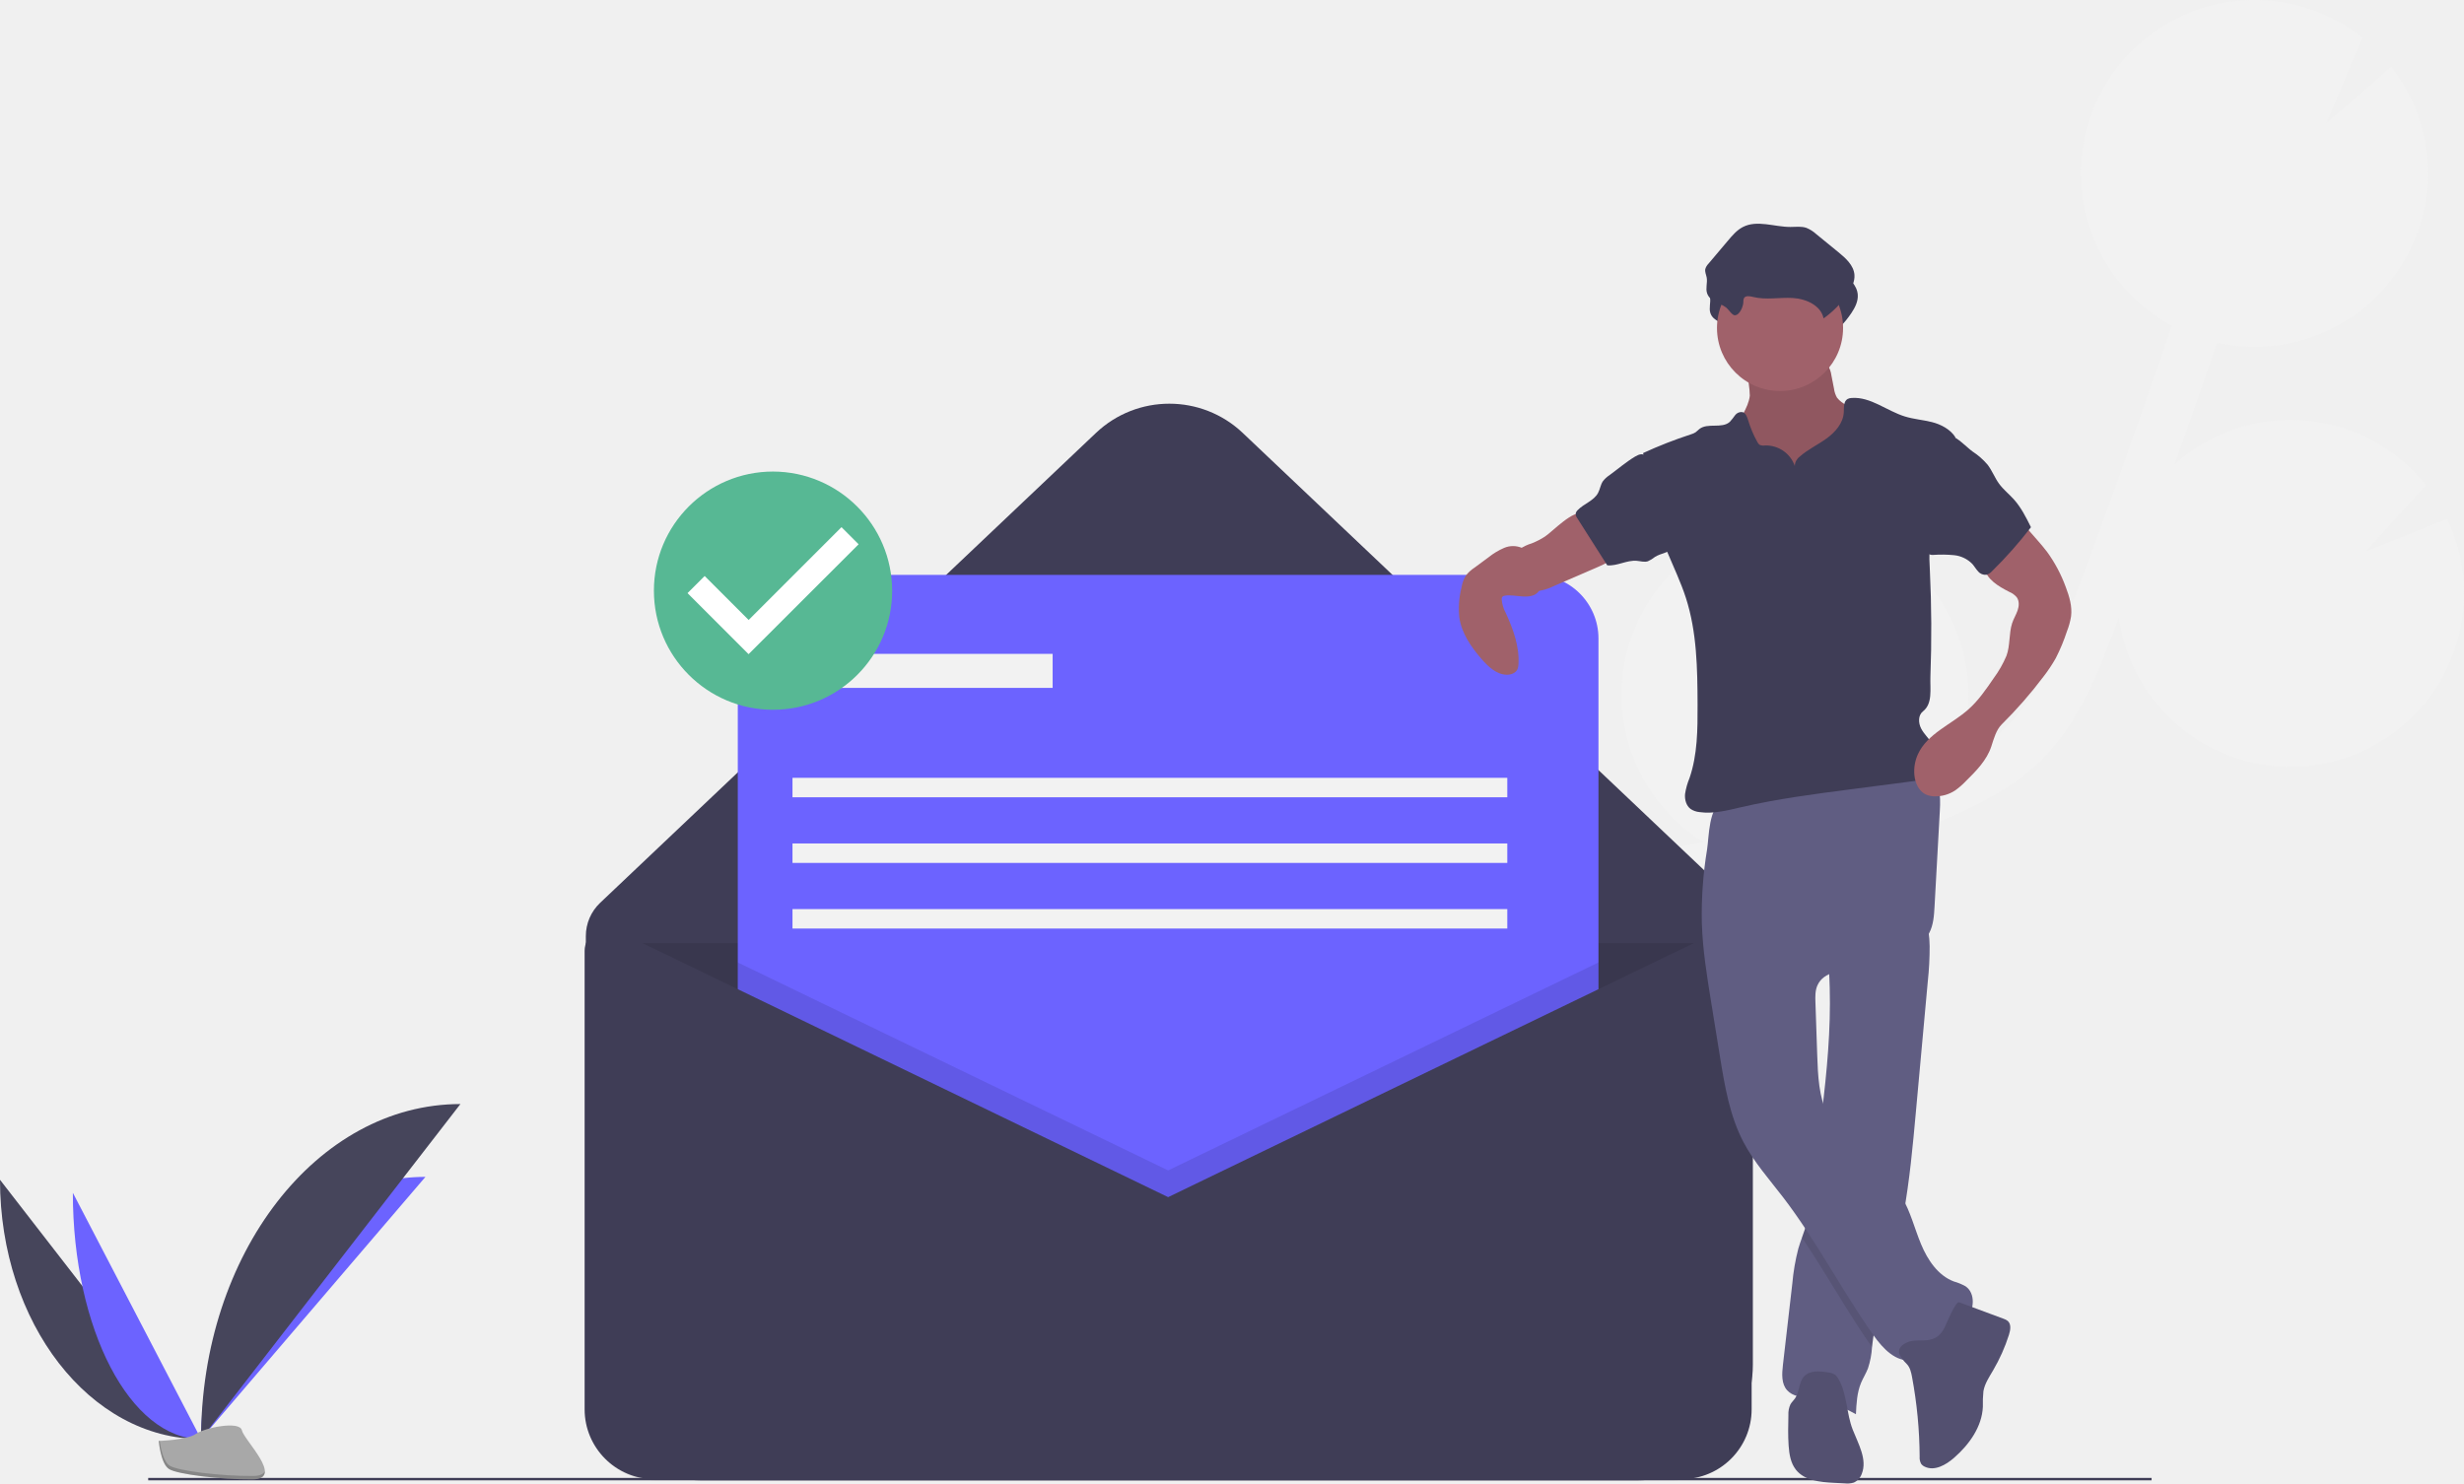
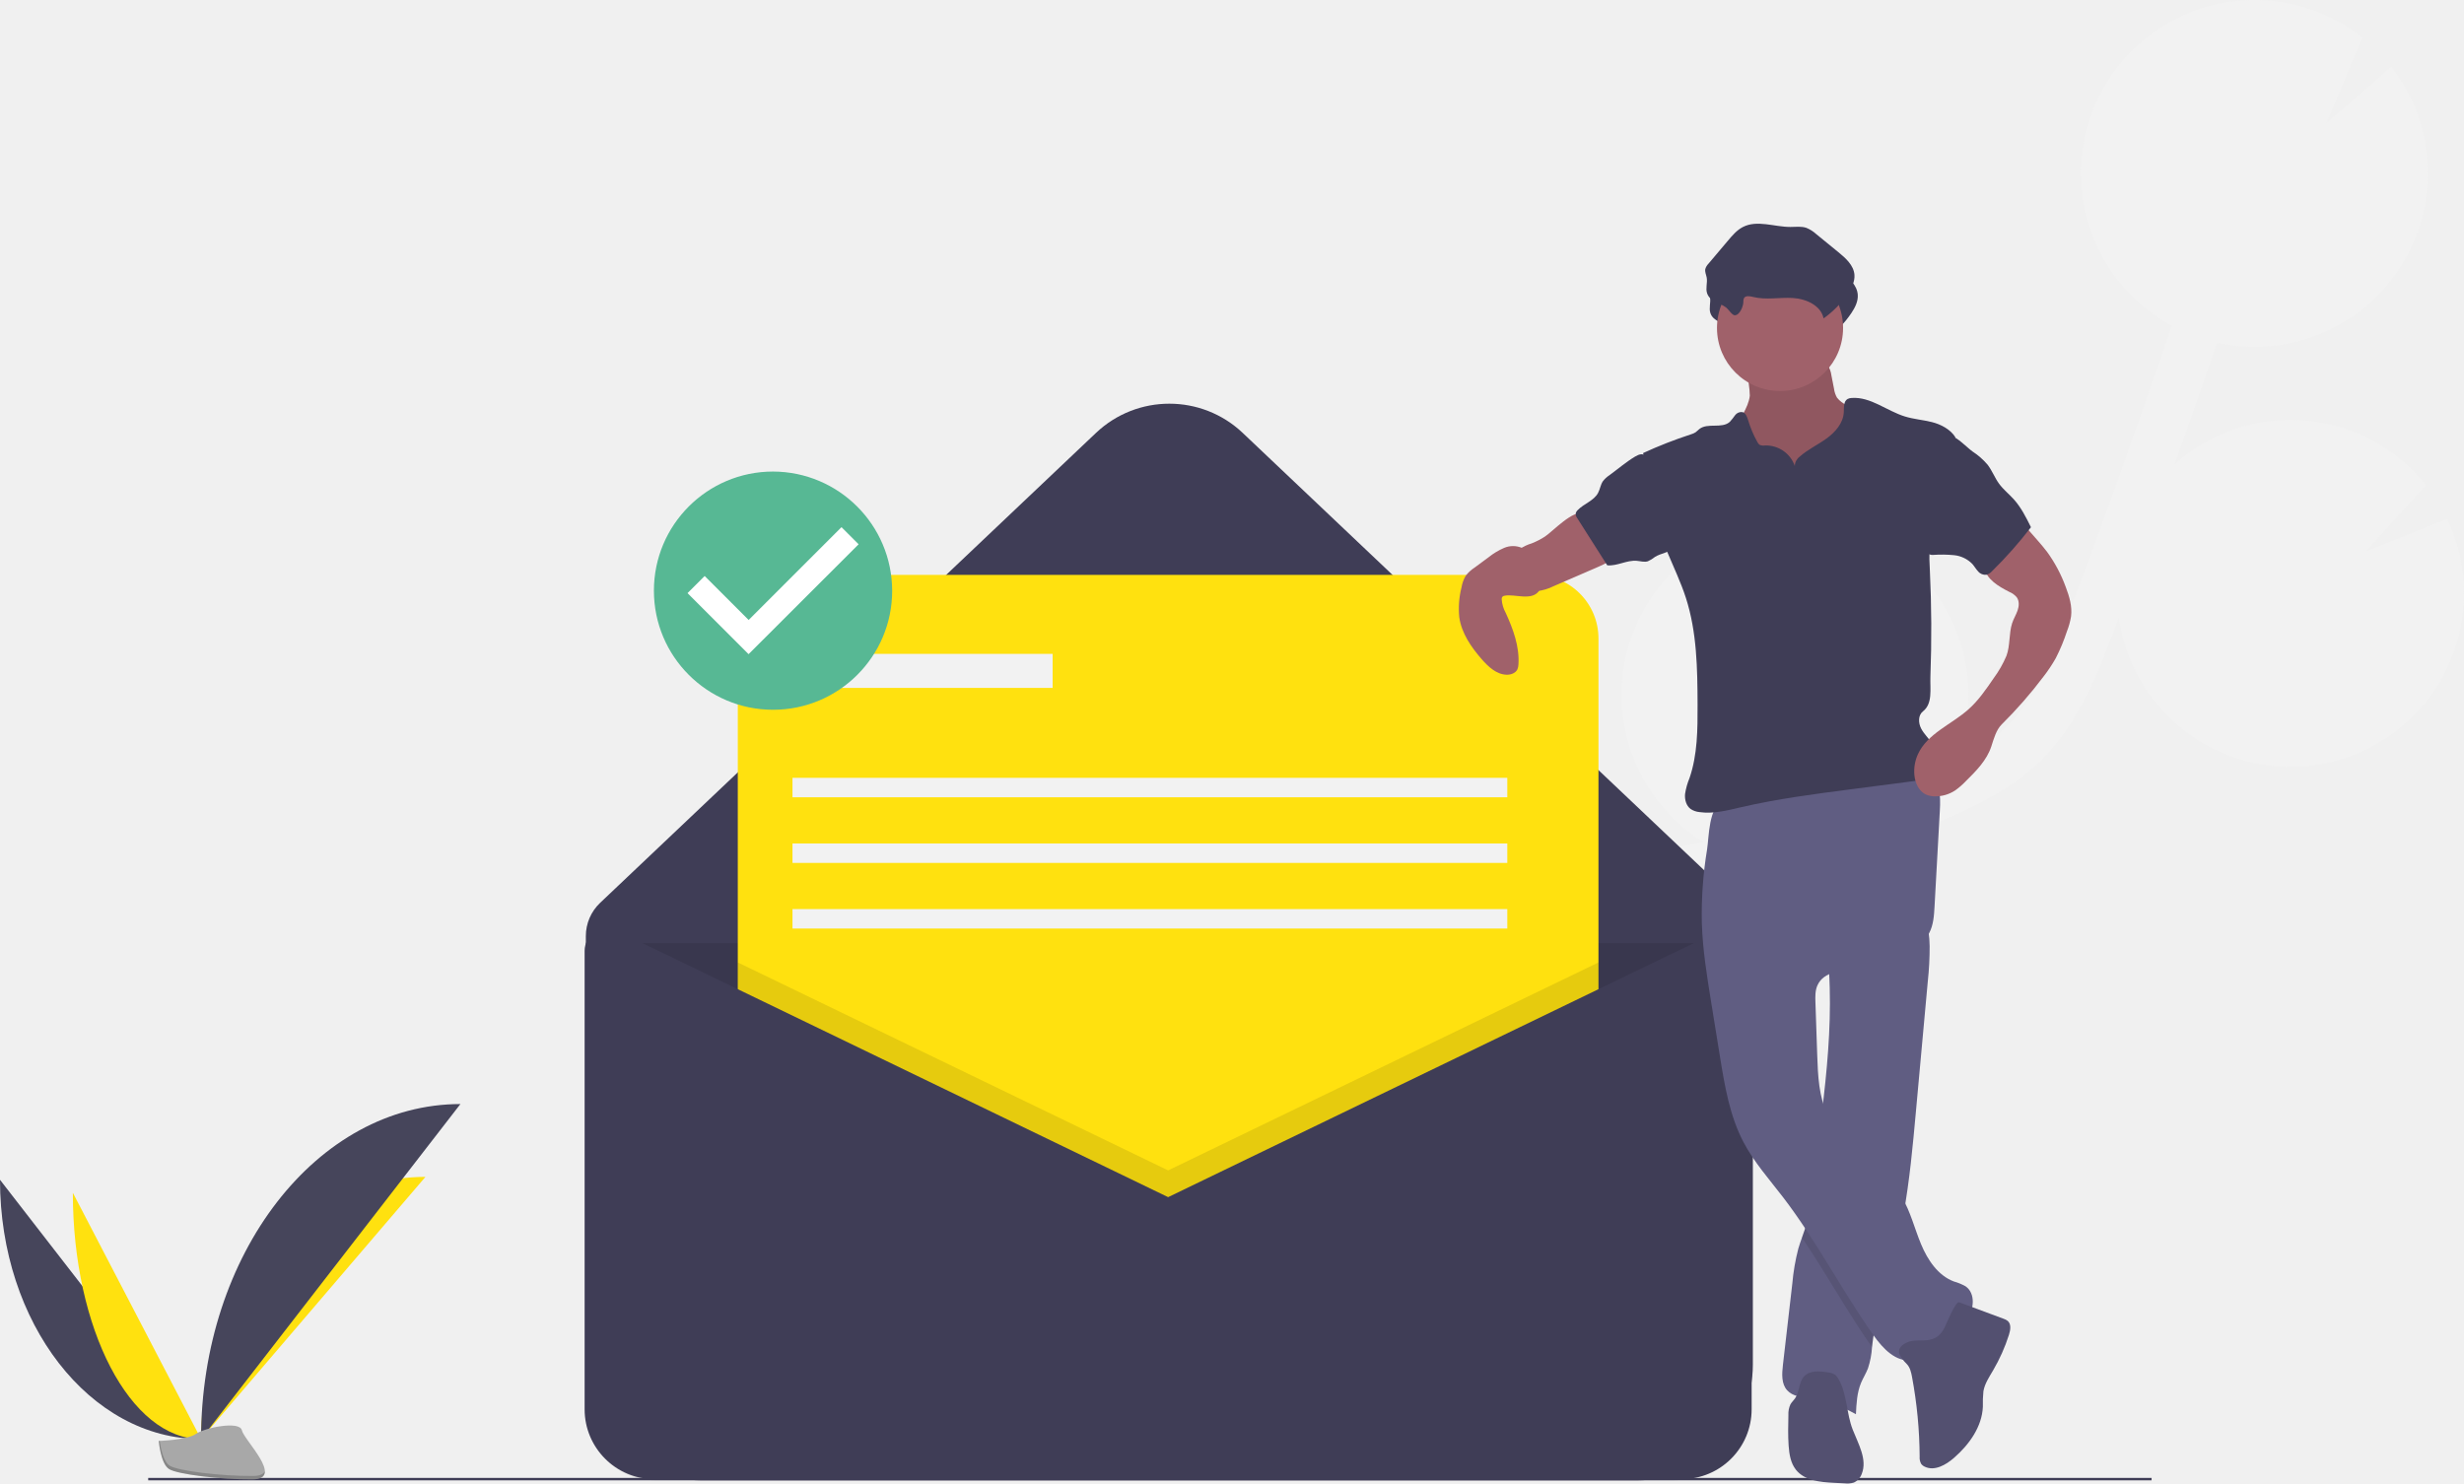
<svg xmlns="http://www.w3.org/2000/svg" id="aaafdec0-95c8-49a3-a8f8-64216c6da511" data-name="Layer 1" width="1013.449" height="610.281" viewBox="0 0 1013.449 610.281">
  <path d="M782.744,493.253l8.69-1.502c.834-.146,1.661-.324,2.494-.475A71.336,71.336,0,0,1,839.477,359.773l-11.39,27.103,26.986-23.563a1.218,1.218,0,0,1,.184.062,71.34,71.34,0,0,1,43.588,90.991c-.451,1.285-.989,2.512-1.505,3.754,7.618-3.828,14.926-8.284,20.886-13.989,12.066-11.562,18.676-27.517,26.064-47.173,14.636-38.953,28.727-78.469,42.256-118.071a71.308,71.308,0,0,1-33.338-86.355c.725-2.059,1.565-4.042,2.455-5.99.222-.487.447-.972.679-1.452.905-1.867,1.86-3.697,2.908-5.452.171-.288.363-.557.538-.842q1.368-2.221,2.886-4.31c.377-.523.752-1.044,1.142-1.555,1.147-1.5,2.334-2.959,3.587-4.352.418-.466.862-.902,1.292-1.356q1.443-1.523,2.966-2.954c.535-.502,1.064-1.008,1.614-1.492.141-.124.272-.26.414-.383.007.009.013.019.019.028a71.29,71.29,0,0,1,91.213-2.049L1050.1,195.641l26.679-23.283a70.944,70.944,0,0,1,2.637,84.02c.025.009.05.015.075.024-.291.428-.622.82-.922,1.24q-.844,1.184-1.728,2.325c-.758.976-1.545,1.919-2.349,2.85-.607.702-1.205,1.41-1.836,2.086-.924.988-1.892,1.924-2.866,2.854-.569.543-1.113,1.113-1.698,1.636q-2.3,2.055-4.76,3.899c-.575.431-1.182.811-1.769,1.223-1.151.81-2.308,1.608-3.503,2.347-.742.458-1.503.877-2.26,1.308-1.096.624-2.2,1.229-3.326,1.794-.799.4-1.603.781-2.417,1.151-1.157.527-2.328,1.016-3.512,1.482-.794.312-1.585.628-2.39.912-1.329.468-2.677.875-4.033,1.264-.685.197-1.358.422-2.049.598-2.034.519-4.092.961-6.173,1.299-.391.064-.79.088-1.183.145-1.725.251-3.459.454-5.207.577-.751.053-1.507.061-2.262.09-1.413.055-2.827.083-4.249.053-.829-.018-1.658-.06-2.49-.107q-2.077-.118-4.158-.362c-.82-.095-1.638-.189-2.459-.314-1.486-.226-2.971-.52-4.455-.843-.097-.021-.195-.034-.293-.056q-8.565,25.061-17.448,50.016a71.291,71.291,0,0,1,103.374,8.521l-24.664,27.276,33.394-13.331a71.095,71.095,0,0,1,2.854,54.309,69.978,69.978,0,0,1-9.062,17.532,71.312,71.312,0,0,1-128.853-31.287c-.627,1.676-1.234,3.373-1.863,5.048-6.519,17.341-14.63,38.922-30.918,54.525-11.041,10.576-24.625,17.285-37.657,22.958q-12.73,5.54-25.799,10.244a71.497,71.497,0,0,1-31.926,10.175c-13.747,3.819-27.668,7.007-41.718,9.468l-8.761,1.51c-7.874,1.349-15.947,2.737-23.96,4.337,1.154.342,2.309.669,3.457,1.073a71.363,71.363,0,0,1,47.639,69.428l-54.925,16.859,49.701,7.893a71.373,71.373,0,0,1-118.926,21.106q.757,2.535,1.52,5.063c1.009,3.349,2.01,6.678,2.971,9.976,13.078,44.938,7.45,80.288-15.851,99.532l-12.644-15.305c22.678-18.734,15.642-57.336,9.434-78.682-.944-3.238-1.929-6.509-2.92-9.798-8.518-28.298-18.174-60.373-5.668-89.848C684.773,510.029,739.096,500.727,782.744,493.253Z" transform="translate(-93.27537 -144.8593)" fill="#f2f2f2" />
  <path d="M766.646,753.851H381.813a47.583,47.583,0,0,1-47.583-47.583V529.956a18.851,18.851,0,0,1,5.882-13.681L544.036,322.972a43.889,43.889,0,0,1,60.388,0L798.854,507.276a49.274,49.274,0,0,1,15.376,35.76V706.268A47.583,47.583,0,0,1,766.646,753.851Z" transform="translate(-93.27537 -144.8593)" fill="#3f3d56" />
  <path d="M240.954,387.992h476a0,0,0,0,1,0,0V580.259a28.732,28.732,0,0,1-28.732,28.732H269.686a28.732,28.732,0,0,1-28.732-28.732V387.992a0,0,0,0,1,0,0Z" opacity="0.1" />
  <path d="M333.73,521.351" transform="translate(-93.27537 -144.8593)" fill="none" stroke="#3f3d56" stroke-miterlimit="10" />
-   <rect x="303.454" y="236.492" width="354" height="354" rx="26.181" fill="#6c63ff" />
+   <rect x="303.454" y="236.492" width="354" height="354" rx="26.181" fill="#ffe10f" />
  <polygon points="657.454 395.942 657.454 590.492 303.454 590.492 303.454 395.942 480.454 481.492 657.454 395.942" opacity="0.1" />
  <path d="M573.73,637.351l-226.794-109.617a9.202,9.202,0,0,0-13.206,8.285V724.619a28.732,28.732,0,0,0,28.732,28.732H784.997a28.732,28.732,0,0,0,28.732-28.732v-185.369a11.229,11.229,0,0,0-16.115-10.11Z" transform="translate(-93.27537 -144.8593)" fill="#3f3d56" />
  <rect x="333.954" y="268.992" width="99" height="14" fill="#f2f2f2" />
  <rect x="325.954" y="319.992" width="294" height="8" fill="#f2f2f2" />
  <rect x="325.954" y="346.992" width="294" height="8" fill="#f2f2f2" />
  <rect x="325.954" y="373.992" width="294" height="8" fill="#f2f2f2" />
  <line x1="60.954" y1="608.492" x2="884.954" y2="608.492" fill="none" stroke="#3f3d56" stroke-miterlimit="10" />
  <path d="M93.275,630.212c0,58.96,36.989,106.67,82.699,106.67" transform="translate(-93.27537 -144.8593)" fill="#46455b" />
-   <path d="M175.975,736.883c0-59.623,41.277-107.869,92.288-107.869" transform="translate(-93.27537 -144.8593)" fill="#6c63ff" />
-   <path d="M123.239,635.557c0,56.006,23.587,101.325,52.736,101.325" transform="translate(-93.27537 -144.8593)" fill="#6c63ff" />
+   <path d="M175.975,736.883c0-59.623,41.277-107.869,92.288-107.869" transform="translate(-93.27537 -144.8593)" fill="#ffe10f" />
+   <path d="M123.239,635.557c0,56.006,23.587,101.325,52.736,101.325" transform="translate(-93.27537 -144.8593)" fill="#ffe10f" />
  <path d="M175.975,736.883c0-76.185,47.71-137.832,106.67-137.832" transform="translate(-93.27537 -144.8593)" fill="#46455b" />
  <path d="M158.577,737.635s11.728-.361,15.263-2.878,18.041-5.522,18.918-1.486,17.625,20.076,4.384,20.183-30.766-2.062-34.294-4.211S158.577,737.635,158.577,737.635Z" transform="translate(-93.27537 -144.8593)" fill="#a8a8a8" />
  <path d="M197.378,752.049c-13.241.107-30.766-2.062-34.294-4.211-2.687-1.637-3.757-7.509-4.115-10.218-.248.011-.392.015-.392.015s.743,9.459,4.271,11.608,21.053,4.318,34.294,4.211c3.822-.031,5.142-1.391,5.07-3.405C201.68,751.266,200.223,752.026,197.378,752.049Z" transform="translate(-93.27537 -144.8593)" opacity="0.2" />
  <path d="M812.988,307.63c-.601,5.355-4.685,9.668-6.198,14.839-2.278,7.784,1.661,16.136,7.048,22.198a49.159,49.159,0,0,0,34.234,16.255,14.6,14.6,0,0,0,5.66-.617,12.116,12.116,0,0,0,4.306-2.943c4.057-4.074,6.235-9.719,7.103-15.402s.531-11.474.191-17.214a9.721,9.721,0,0,0-.636-3.472,8.896,8.896,0,0,0-2.235-2.747,52.07,52.07,0,0,0-9.59-6.966,11.009,11.009,0,0,1-4.018-3.075,9.937,9.937,0,0,1-1.242-3.681l-1.059-5.399a10.609,10.609,0,0,0-1.556-4.376c-1.872-2.525-5.452-2.868-8.592-2.992L824.899,291.586c-3.579-.14-8.294-1.167-11.788-.464-3.262.656-2.179,3.663-1.586,6.4A46.267,46.267,0,0,1,812.988,307.63Z" transform="translate(-93.27537 -144.8593)" fill="#a0616a" />
  <path d="M812.988,307.63c-.601,5.355-4.685,9.668-6.198,14.839-2.278,7.784,1.661,16.136,7.048,22.198a49.159,49.159,0,0,0,34.234,16.255,14.6,14.6,0,0,0,5.66-.617,12.116,12.116,0,0,0,4.306-2.943c4.057-4.074,6.235-9.719,7.103-15.402s.531-11.474.191-17.214a9.721,9.721,0,0,0-.636-3.472,8.896,8.896,0,0,0-2.235-2.747,52.07,52.07,0,0,0-9.59-6.966,11.009,11.009,0,0,1-4.018-3.075,9.937,9.937,0,0,1-1.242-3.681l-1.059-5.399a10.609,10.609,0,0,0-1.556-4.376c-1.872-2.525-5.452-2.868-8.592-2.992L824.899,291.586c-3.579-.14-8.294-1.167-11.788-.464-3.262.656-2.179,3.663-1.586,6.4A46.267,46.267,0,0,1,812.988,307.63Z" transform="translate(-93.27537 -144.8593)" opacity="0.1" />
  <path d="M886.177,548.641q-2.445,26.808-4.89,53.608c-1.276,14.061-2.577,28.179-5.079,42.059-.864,4.783-1.877,9.541-3.079,14.258-3.342,13.097-8.191,25.899-9.755,39.325-.049.387-.091.782-.132,1.177a34.189,34.189,0,0,1-1.671,8.726c-.782,2.05-1.984,3.919-2.832,5.944-1.688,4.05-1.91,8.529-2.116,12.916a55.682,55.682,0,0,0-19.173-6.553c-3.252-.486-6.874-.831-9.088-3.26-2.453-2.684-2.182-6.792-1.77-10.397q1.939-16.794,3.869-33.571a87.495,87.495,0,0,1,2.445-14.258c.445-1.556.98-3.087,1.523-4.618.749-2.107,1.506-4.215,2.074-6.38a76.832,76.832,0,0,0,1.712-10.628c1.325-11.262,2.922-22.499,4.322-33.752l.074-.593c2.099-17.057,3.696-34.197,3.235-51.377-.066-2.544-.173-5.088-.338-7.639-.23-3.696-.568-5.656,2.494-7.969,3.383-2.552,7.837-4.338,11.706-6.01,2.083-.906,25.018-9.047,25.553-7.261a44.688,44.688,0,0,1,1.679,11.706A130.253,130.253,0,0,1,886.177,548.641Z" transform="translate(-93.27537 -144.8593)" fill="#605d82" />
  <path d="M876.207,644.308c-.864,4.783-1.877,9.541-3.079,14.258-3.342,13.097-8.191,25.899-9.755,39.325-.049.387-.091.782-.132,1.177-10.224-14.604-18.835-30.311-28.813-45.072.749-2.107,1.506-4.215,2.074-6.38a76.832,76.832,0,0,0,1.712-10.628c1.325-11.262,2.922-22.499,4.322-33.752l.074-.593a34.964,34.964,0,0,0,2.494,6.923c6.701,13.616,22.622,20.498,30.41,33.53Q875.874,643.703,876.207,644.308Z" transform="translate(-93.27537 -144.8593)" opacity="0.1" />
  <path d="M793.242,524.578c.338,10.921,2.086,21.743,3.83,32.529l3.599,22.254c1.97,12.18,4.021,24.607,9.785,35.516,4.312,8.16,10.524,15.124,16.143,22.445,13.815,17.998,24.194,38.387,37.294,56.913,3.808,5.385,9.25,11.208,15.749,10.084,4.265-.738,7.363-4.289,10.715-7.027,3.953-3.228,8.716-5.59,11.826-9.636s3.719-10.771-.494-13.65a22.228,22.228,0,0,0-4.822-1.973c-6.532-2.484-10.759-8.862-13.449-15.312s-4.32-13.384-7.904-19.383c-7.787-13.032-23.71-19.913-30.413-33.534-3.754-7.629-4.112-16.422-4.399-24.92l-.732-21.662c-.08-2.369-.143-4.833.82-6.998,2.564-5.766,10.305-6.303,16.573-7.034a56.692,56.692,0,0,0,20.31-6.408c3.61-1.95,7.137-4.435,9.069-8.055,1.762-3.303,2.005-7.176,2.212-10.914l2.17-39.258c.187-3.378.357-6.87-.833-10.036-2.989-7.95-13.029-10.548-21.514-10.169-15.79.706-30.367,7.498-45.255,12.085a115.055,115.055,0,0,1-11.217,2.926c-3.341.671-7.385.392-10.572,1.467-5.667,1.911-5.523,14.304-6.327,19.445A163.693,163.693,0,0,0,793.242,524.578Z" transform="translate(-93.27537 -144.8593)" fill="#605d82" />
  <path d="M877.499,705.964c1.392,1.404,1.847,3.461,2.21,5.405a184.599,184.599,0,0,1,3.126,32.692,5.338,5.338,0,0,0,.588,2.962,3.721,3.721,0,0,0,1.538,1.236c4.024,1.918,8.695-.755,12.048-3.692,6.216-5.445,11.476-12.754,11.829-21.011a48.779,48.779,0,0,1,.223-6.372c.546-3.108,2.361-5.817,3.96-8.537a72.053,72.053,0,0,0,6.545-14.672c.611-1.923,1.018-4.345-.489-5.687a5.482,5.482,0,0,0-1.792-.931L899.109,680.606c-1.575-.585-5.495,9.484-6.117,10.585-1.522,2.693-3.035,4.221-6.088,4.843-3.117.634-6.827-.276-9.735,1.279C872.249,699.944,874.714,703.155,877.499,705.964Z" transform="translate(-93.27537 -144.8593)" fill="#535070" />
  <path d="M849.449,712.178a5.574,5.574,0,0,0-1.384-1.754,6.259,6.259,0,0,0-2.791-.948c-3.461-.588-7.563-.975-9.951,1.598-2.239,2.412-1.854,6.34-3.727,9.047-.593.857-1.396,1.563-1.91,2.469a9.31,9.31,0,0,0-.838,4.429c-.097,4.195-.193,8.398.097,12.584.243,3.508.834,7.184,3.028,9.932,3.521,4.411,9.872,5.045,15.508,5.332l4.565.232a8.912,8.912,0,0,0,3.741-.343,6.159,6.159,0,0,0,3.227-3.551c2.376-5.906-1.387-12.27-3.705-18.2C852.646,726.189,853.125,718.621,849.449,712.178Z" transform="translate(-93.27537 -144.8593)" fill="#535070" />
  <path d="M811.666,277.459a3.773,3.773,0,0,1,.257-1.76c.669-1.182,2.415-.861,3.732-.528,5.297,1.335,10.878.127,16.331.439s11.597,3.038,12.693,8.39a39.824,39.824,0,0,0,10.069-10.345c1.514-2.265,2.833-4.859,2.627-7.576-.297-3.918-3.584-6.848-6.628-9.333l-9.073-7.407a13.673,13.673,0,0,0-4.062-2.583c-2.095-.716-4.38-.375-6.594-.373-6.605.004-13.647-3.002-19.521.018-2.454,1.261-4.301,3.423-6.081,5.53l-8.098,9.586a5.121,5.121,0,0,0-1.294,2.195c-.23,1.17.37,2.325.58,3.499.383,2.141-.54,4.427.169,6.484,1.177,3.414,5.323,3.897,7.857,5.855.945.729,2.425,3.202,3.55,3.172C810.209,282.665,811.613,279.037,811.666,277.459Z" transform="translate(-93.27537 -144.8593)" fill="#3f3d56" />
  <circle cx="732.131" cy="134.925" r="25.932" fill="#a0616a" />
  <path d="M831.48,336.536a12.562,12.562,0,0,0-12.229-8.416,3.729,3.729,0,0,1-2.256-.285,3.109,3.109,0,0,1-.927-1.159,45.299,45.299,0,0,1-3.781-8.939c-.414-1.373-.979-2.991-2.368-3.348a3.199,3.199,0,0,0-3.018,1.313,26.59,26.59,0,0,1-2.157,2.711c-3.261,2.916-9.043.258-12.504,2.934-.565.437-1.032.997-1.626,1.394a7.594,7.594,0,0,1-1.904.816,182.621,182.621,0,0,0-19.626,7.687c2.303,13.867,4.662,27.975,10.059,40.955,2.568,6.177,5.479,12.226,7.536,18.591,4.557,14.104,4.759,29.194,4.81,44.015.035,10.144-.015,20.505-3.297,30.103a28.412,28.412,0,0,0-1.853,6.613c-.198,2.287.468,4.809,2.321,6.164a7.938,7.938,0,0,0,3.581,1.258c5.687.834,11.42-.679,17.019-1.976,15.008-3.476,30.315-5.465,45.592-7.448l25.6-3.324a14.862,14.862,0,0,0,5.296-1.369c4.684-2.565,5.129-9.611,2.22-14.09-1.395-2.147-3.362-3.909-4.534-6.185s-1.272-5.46.746-7.037c4.103-3.207,2.879-9.158,3.075-14.362q.821-21.829-.222-43.674a86.962,86.962,0,0,1-.145-9.058,80.214,80.214,0,0,1,2.823-15.115l7.779-30.628c-2.032-3.211-5.923-5.248-9.609-6.173s-7.525-1.197-11.154-2.322c-7.436-2.304-14.057-8.152-21.823-7.607a3.962,3.962,0,0,0-1.691.413c-1.752.992-1.474,3.516-1.586,5.526-.248,4.447-3.518,8.163-7.13,10.769s-7.737,4.506-11.054,7.478A4.933,4.933,0,0,0,831.48,336.536Z" transform="translate(-93.27537 -144.8593)" fill="#3f3d56" />
  <path d="M728.73,365.587a30.615,30.615,0,0,1-5.454,2.807,17.93,17.93,0,0,0-5.225,2.536,8.188,8.188,0,0,0-1.817,2.245,9.983,9.983,0,0,0,9.206,14.874,20.039,20.039,0,0,0,6.807-2.03L750.537,378.093c3.096-1.341,6.44-2.914,7.903-5.954a1.383,1.383,0,0,0,.178-.945,1.562,1.562,0,0,0-.751-.79,40.867,40.867,0,0,1-10.65-10.042c-.75-1.019-1.669-3.424-2.729-4.035C740.616,354.098,731.829,363.576,728.73,365.587Z" transform="translate(-93.27537 -144.8593)" fill="#a0616a" />
  <path d="M924.258,359.084l6.743,7.703c1.448,1.654,2.897,3.309,4.216,5.067a59.141,59.141,0,0,1,7.723,14.549c1.466,3.846,2.682,7.943,2.17,12.027a29.422,29.422,0,0,1-1.687,6.117,76.142,76.142,0,0,1-4.582,11.036,62.866,62.866,0,0,1-5.156,7.727,180.44,180.44,0,0,1-17.094,19.552c-2.305,2.282-3.272,5.972-4.276,9.057-1.851,5.69-6.255,10.121-10.514,14.323a29.237,29.237,0,0,1-4.515,3.885,14.705,14.705,0,0,1-8.216,2.34,9.018,9.018,0,0,1-3.701-.766c-2.915-1.384-4.396-4.754-4.7-7.967a16.946,16.946,0,0,1,1.418-8.521c3.869-8.572,13.806-12.286,20.83-18.54,4.119-3.667,7.268-8.274,10.374-12.831a44.348,44.348,0,0,0,5.247-9.197c1.569-4.185.958-9.14,2.328-13.394.579-1.798,1.609-3.422,2.232-5.206s.78-3.901-.31-5.445a7.913,7.913,0,0,0-3.053-2.235c-4.487-2.277-9.512-5.208-10.371-10.166a10.891,10.891,0,0,1,2.009-7.764,32.35,32.35,0,0,1,5.658-5.93C918.995,362.771,922.295,360.819,924.258,359.084Z" transform="translate(-93.27537 -144.8593)" fill="#a0616a" />
  <path d="M724.401,376.34c-1.191-2.405-2.679-4.859-5.082-6.055a9.364,9.364,0,0,0-7.387-.031,27.774,27.774,0,0,0-6.483,3.92l-5.812,4.285a14.307,14.307,0,0,0-3.451,3.185,13.445,13.445,0,0,0-1.797,4.931,35.246,35.246,0,0,0-.914,12.197c.922,6.554,4.874,12.276,9.223,17.266,2.718,3.118,6.073,6.264,10.207,6.397,1.784.057,3.769-.646,4.511-2.27a5.661,5.661,0,0,0,.403-2.022c.447-7.311-2.169-14.452-5.218-21.111a13.536,13.536,0,0,1-1.683-5.673,1.556,1.556,0,0,1,.248-.95,1.605,1.605,0,0,1,.992-.484c4.174-.826,11.364,2.417,14.292-2.218C728.351,384.7,725.75,379.065,724.401,376.34Z" transform="translate(-93.27537 -144.8593)" fill="#a0616a" />
  <path d="M810.306,269.3a3.773,3.773,0,0,1,.257-1.76c.669-1.182,2.415-.861,3.732-.528,5.297,1.335,10.878.127,16.331.439s11.597,3.038,12.693,8.39a39.824,39.824,0,0,0,10.069-10.345c1.514-2.265,2.833-4.859,2.627-7.576-.297-3.918-3.584-6.848-6.628-9.333l-9.073-7.407a13.672,13.672,0,0,0-4.062-2.583c-2.095-.716-4.38-.375-6.594-.373-6.605.004-13.647-3.002-19.521.018-2.454,1.261-4.301,3.423-6.081,5.53l-8.098,9.586a5.121,5.121,0,0,0-1.294,2.195c-.23,1.17.37,2.325.58,3.499.383,2.141-.54,4.427.169,6.484,1.177,3.414,5.323,3.897,7.857,5.855.945.729,2.425,3.202,3.55,3.172C808.849,274.505,810.253,270.877,810.306,269.3Z" transform="translate(-93.27537 -144.8593)" fill="#3f3d56" />
  <path d="M755.229,340.364a10.541,10.541,0,0,0-2.714,2.527c-.951,1.437-1.144,3.252-1.961,4.77-1.748,3.248-5.835,4.403-8.385,7.067a2.64,2.64,0,0,0-.806,1.382,3.08,3.08,0,0,0,.685,1.99l12.297,19.332c4.094.36,8.022-2.205,12.118-1.864,1.529.127,3.094.655,4.561.203a13.079,13.079,0,0,0,2.927-1.79c2.444-1.545,5.698-1.725,7.748-3.764,1.968-1.956,2.219-5.017,2.195-7.792a31.321,31.321,0,0,0-.731-7.168c-1.81-7.42-7.485-13.114-11.043-19.687-1.732-3.2-2.674-5.073-6.34-2.876C762.095,334.903,758.697,337.828,755.229,340.364Z" transform="translate(-93.27537 -144.8593)" fill="#3f3d56" />
  <path d="M904.571,330.588a28.769,28.769,0,0,1,6.186,5.419c1.873,2.415,2.934,5.372,4.734,7.843,1.744,2.395,4.119,4.25,6.097,6.455,3,3.345,5.033,7.425,7.028,11.451a171.065,171.065,0,0,1-15.906,17.977,5.13,5.13,0,0,1-2.415,1.588,3.896,3.896,0,0,1-3.414-1.392c-.886-.929-1.513-2.075-2.36-3.039a12.162,12.162,0,0,0-7.518-3.636,51.632,51.632,0,0,0-8.518-.117,3.367,3.367,0,0,1-1.819-.306,3.056,3.056,0,0,1-.993-1.139c-3.329-5.665-2.258-12.778-1.084-19.243l2.695-14.835a33.297,33.297,0,0,1,2.243-8.245c1.021-2.182,3.304-5.881,6.111-5.228C898.468,324.798,902.19,328.876,904.571,330.588Z" transform="translate(-93.27537 -144.8593)" fill="#3f3d56" />
  <ellipse cx="317.954" cy="242.066" rx="41" ry="41.075" fill="#fff" />
  <path d="M411.23,338.851a49,49,0,1,0,49,49A49.144,49.144,0,0,0,411.23,338.851Zm-10.059,75.125-25.113-25.113,7.044-7.044L401.194,399.912l38.187-38.187,7.044,7.044-45.254,45.207Z" transform="translate(-93.27537 -144.8593)" fill="#57b894" />
</svg>
